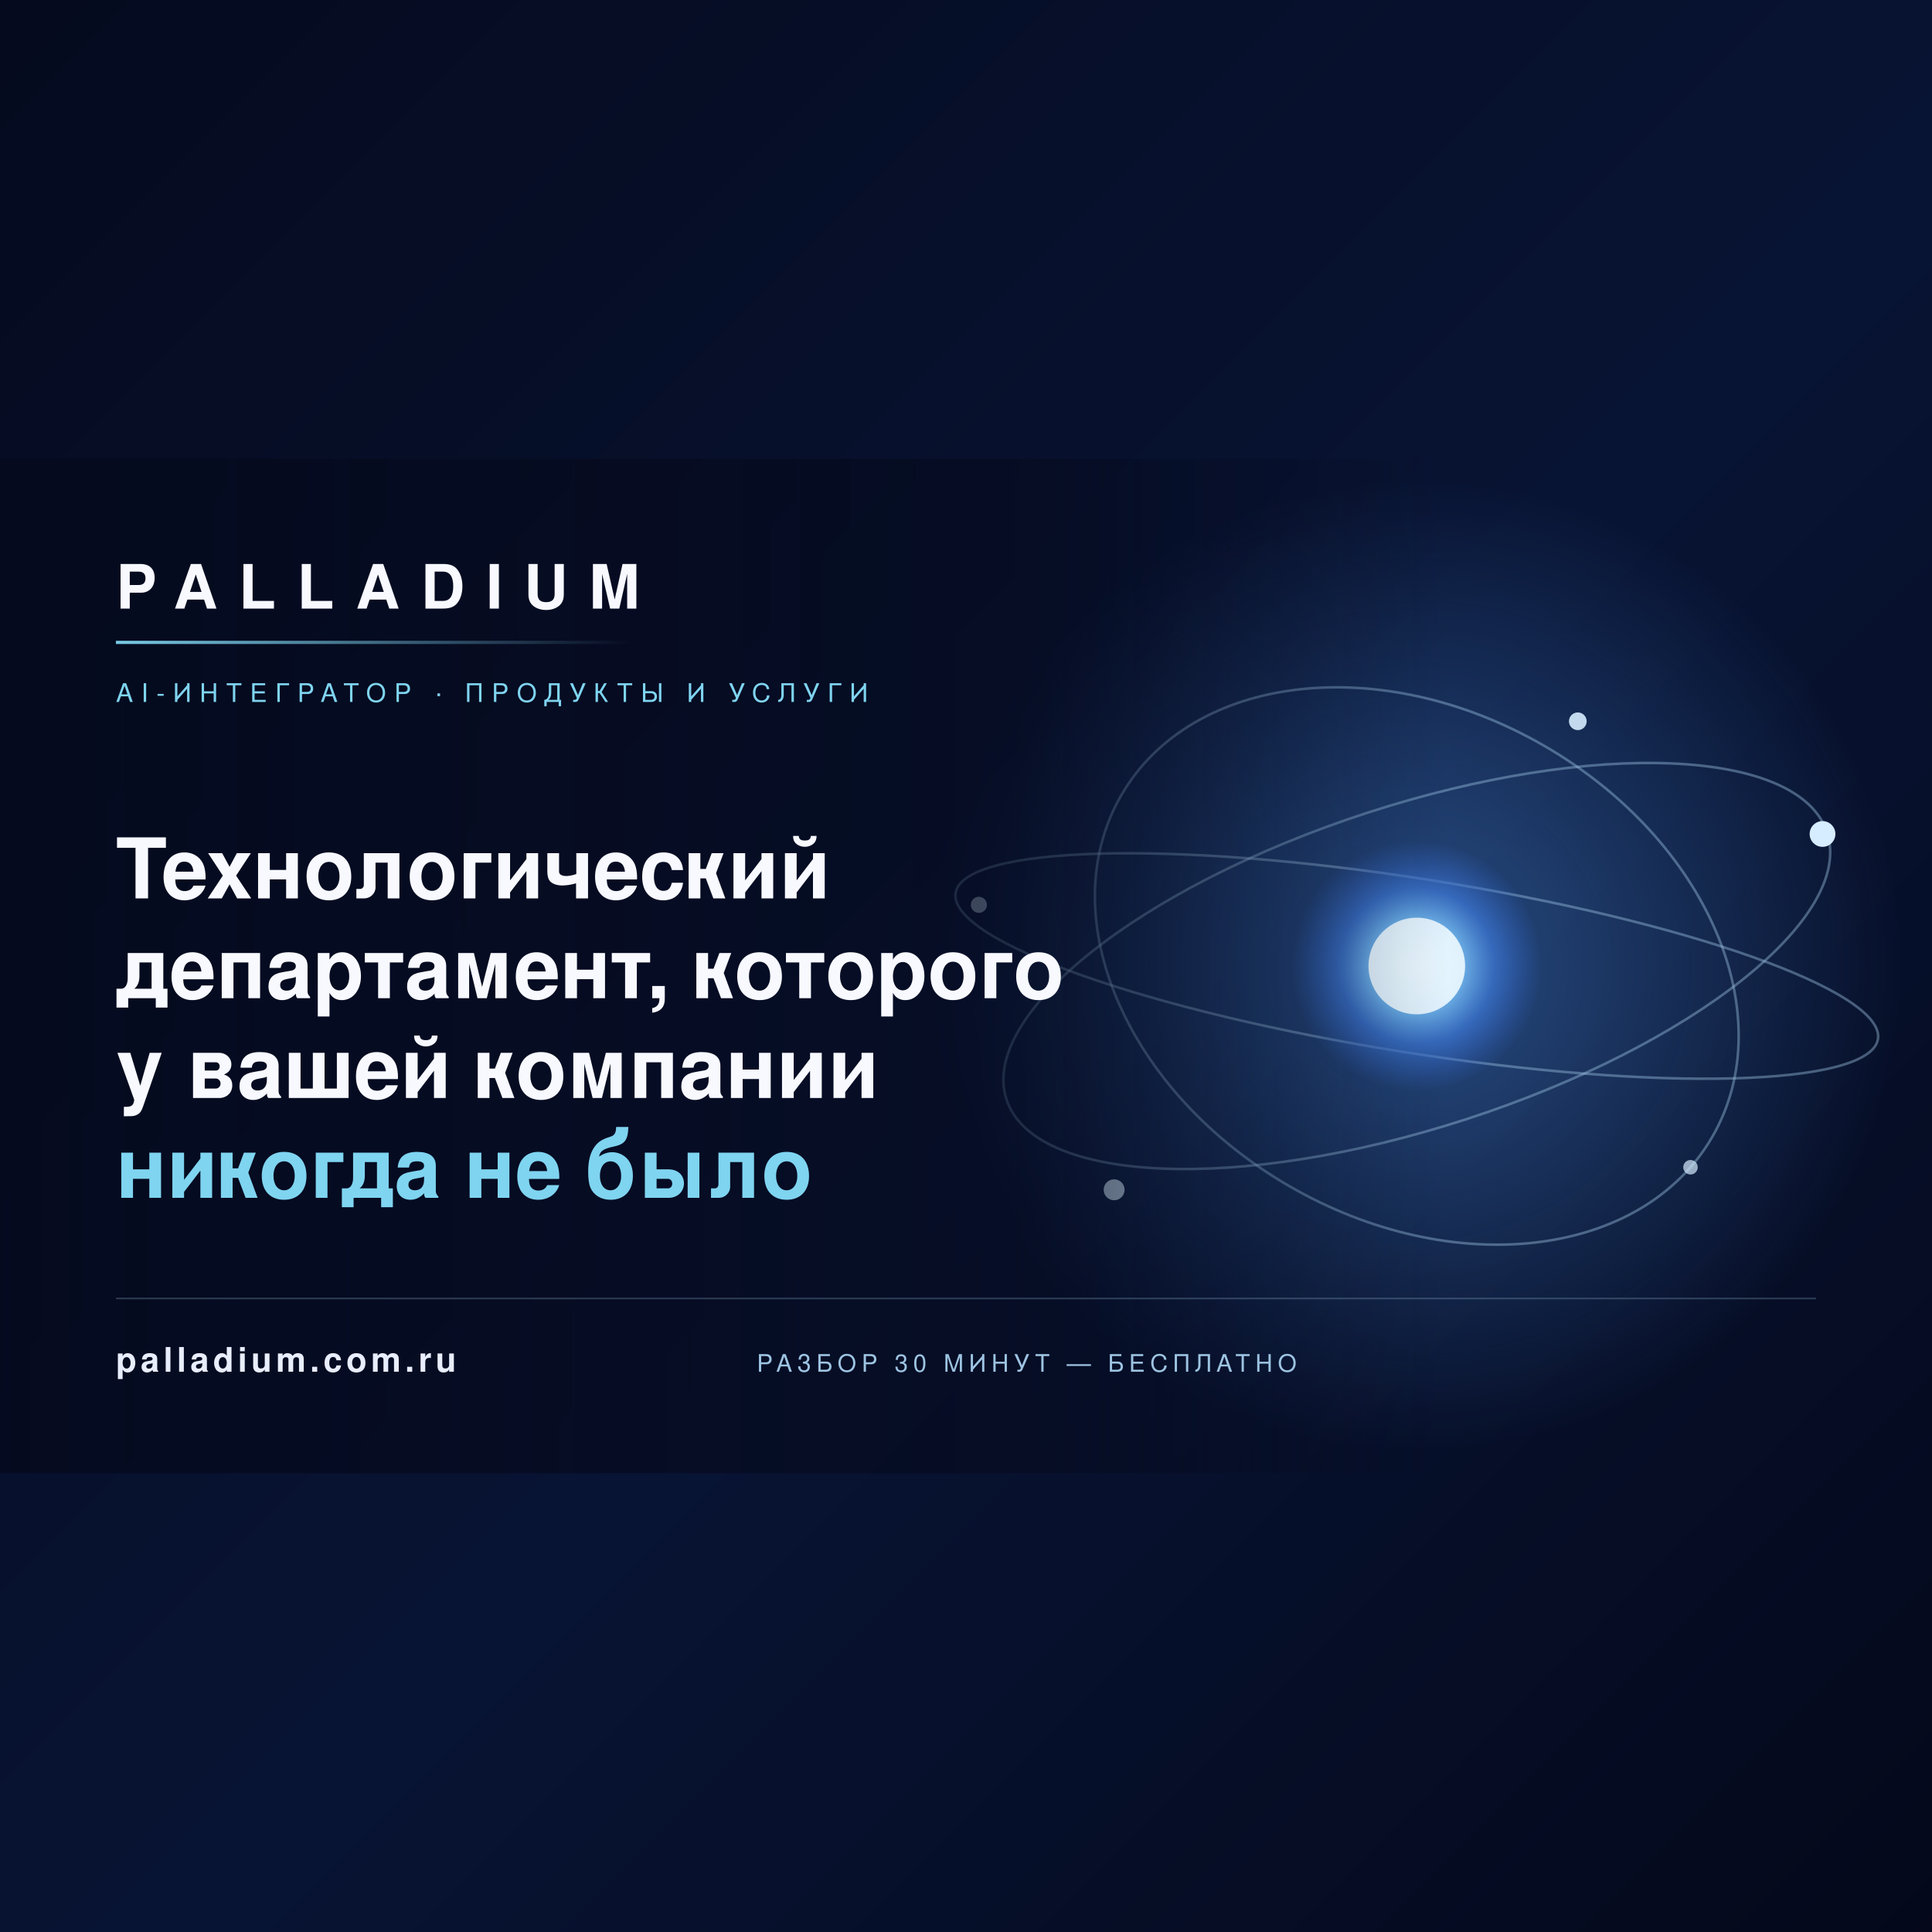
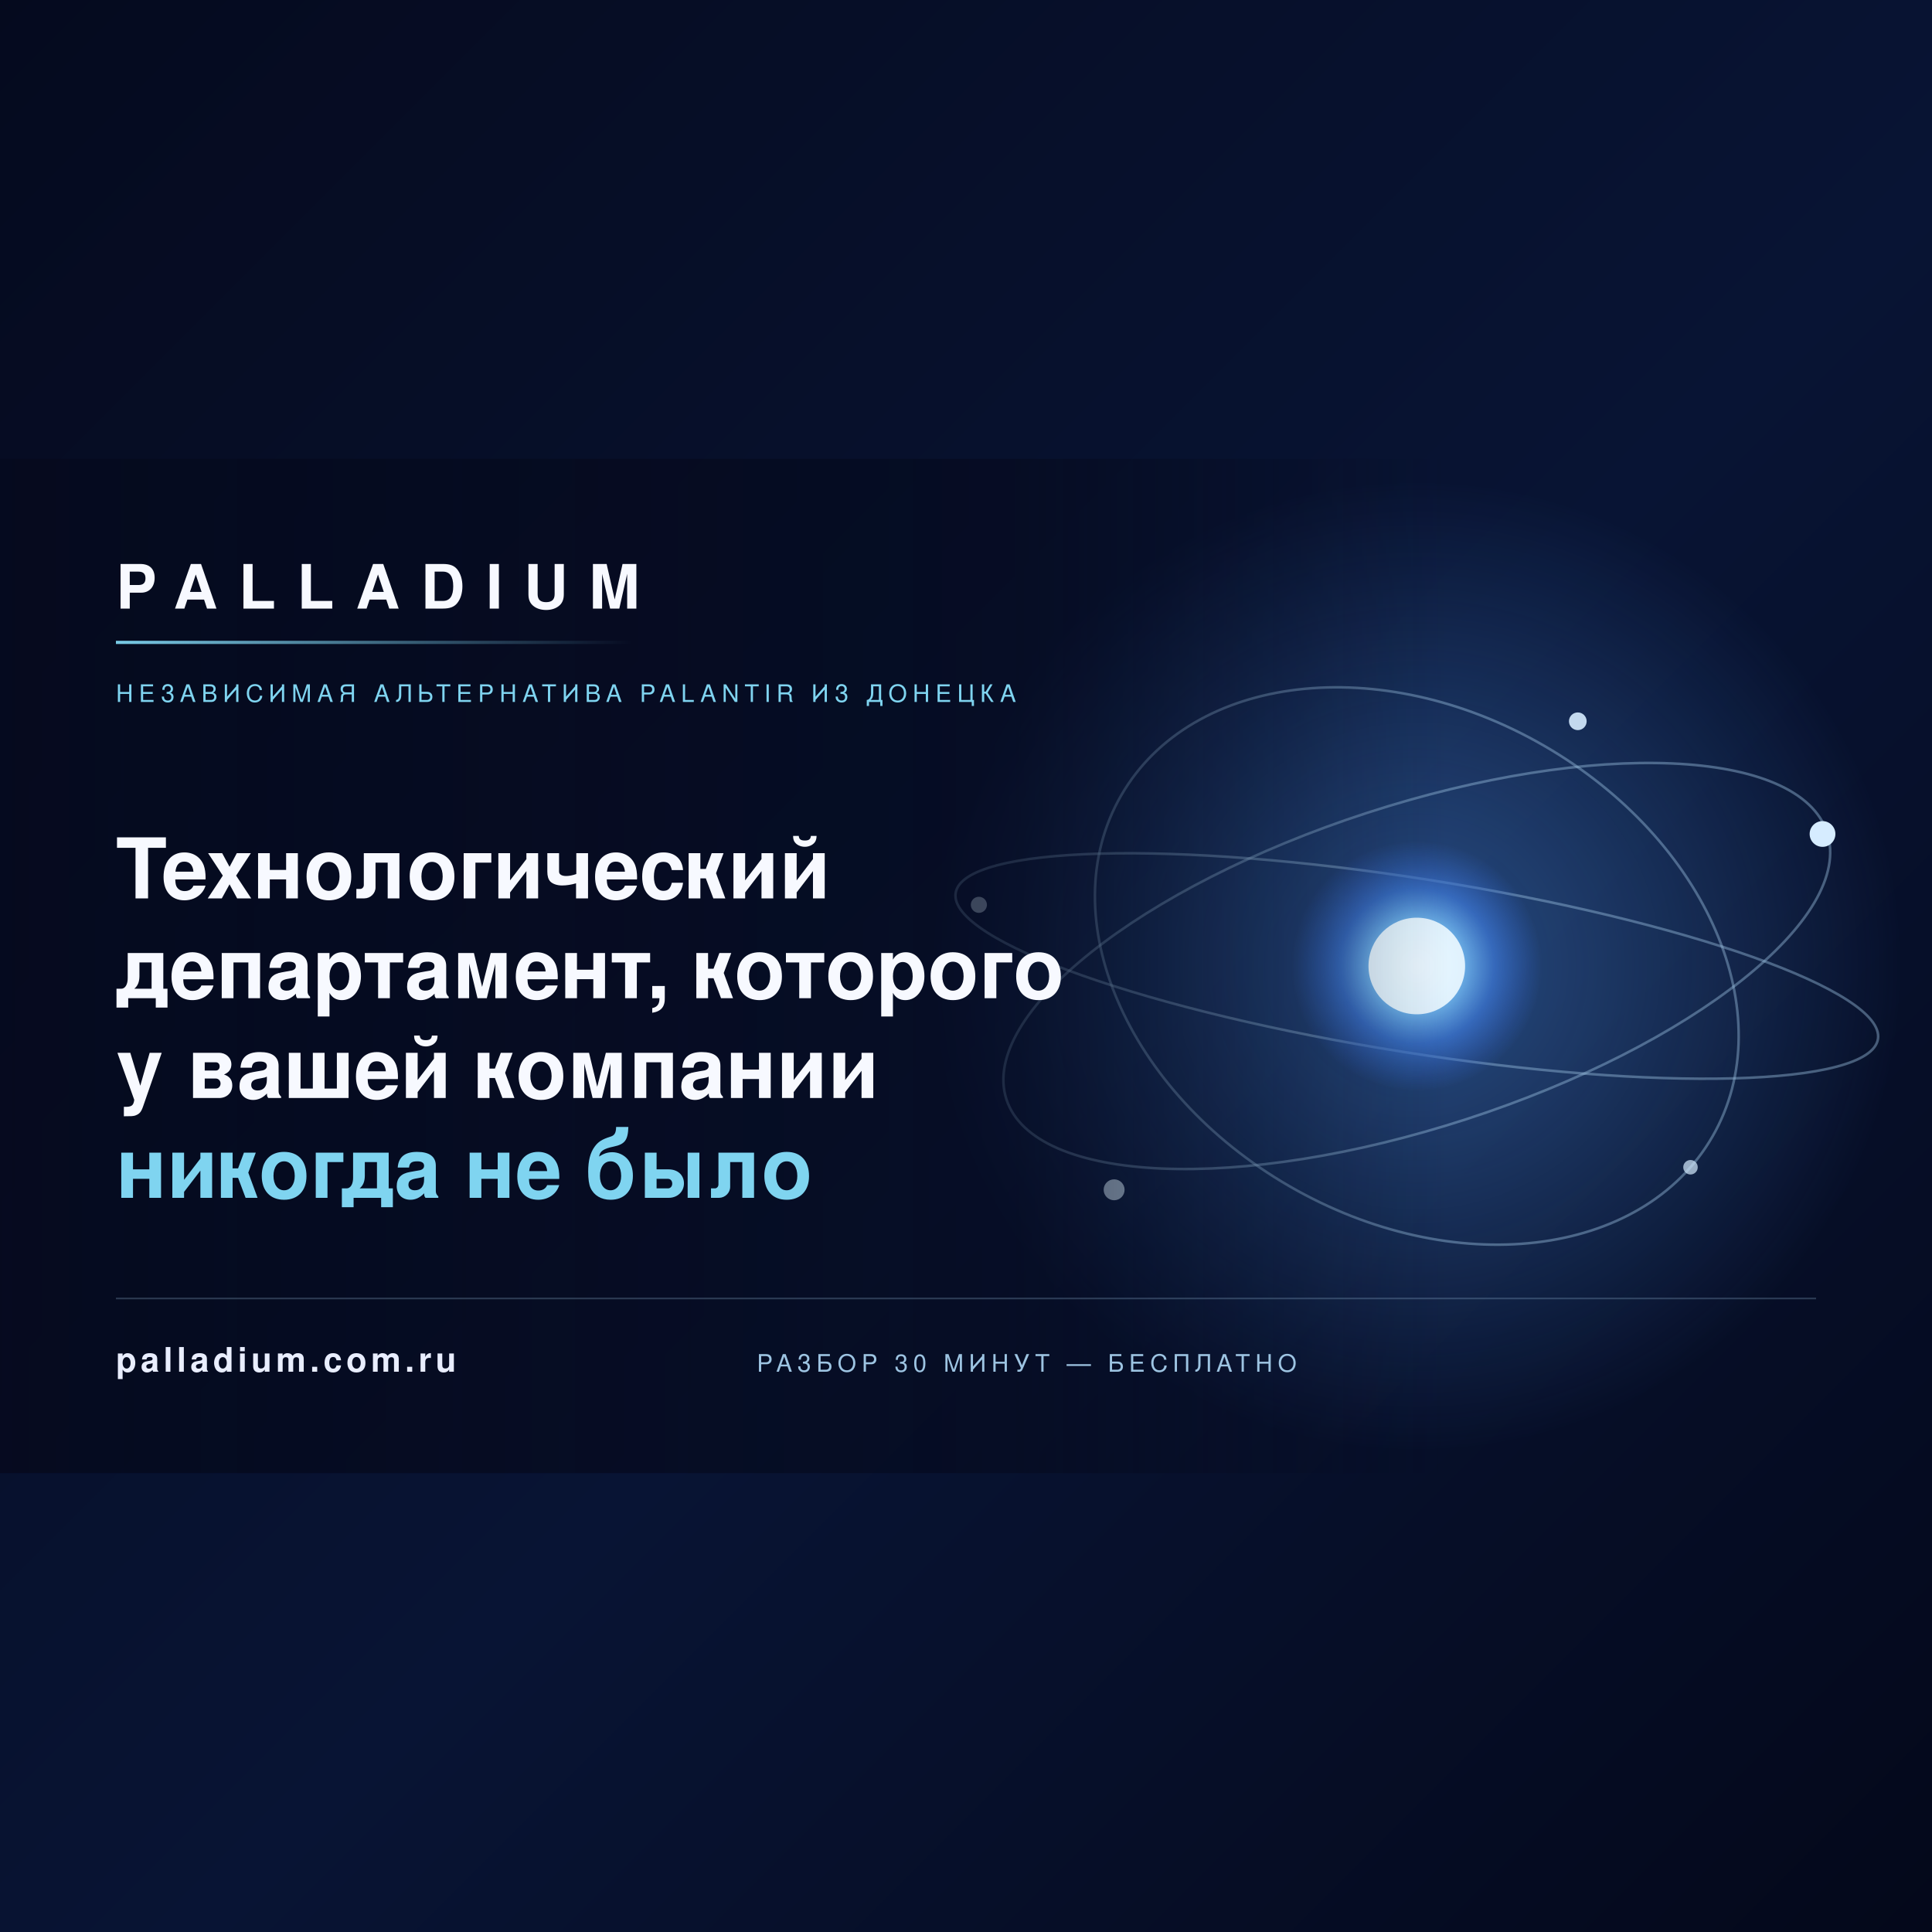
<svg xmlns="http://www.w3.org/2000/svg" width="1200" height="1200" viewBox="0 0 1200 1200">
  <defs>
    <linearGradient id="bg" x1="0" y1="0" x2="1" y2="1">
      <stop offset="0%" stop-color="#050a1e" />
      <stop offset="55%" stop-color="#081434" />
      <stop offset="100%" stop-color="#04081a" />
    </linearGradient>
    <radialGradient id="glow" cx="50%" cy="50%" r="50%">
      <stop offset="0%" stop-color="#eaf7ff" />
      <stop offset="30%" stop-color="#7cc3f0" />
      <stop offset="62%" stop-color="#3a72cc" stop-opacity=".8" />
      <stop offset="100%" stop-color="#2f5fbf" stop-opacity="0" />
    </radialGradient>
    <radialGradient id="halo" cx="50%" cy="50%" r="50%">
      <stop offset="0%" stop-color="#4a8ada" stop-opacity=".5" />
      <stop offset="100%" stop-color="#4a8ada" stop-opacity="0" />
    </radialGradient>
    <linearGradient id="rule" x1="0" y1="0" x2="1" y2="0">
      <stop offset="0%" stop-color="#7fd4f0" stop-opacity=".95" />
      <stop offset="100%" stop-color="#7fd4f0" stop-opacity="0" />
    </linearGradient>
    <linearGradient id="veil" x1="0" y1="0" x2="1" y2="0">
      <stop offset="0%" stop-color="#050a1e" stop-opacity=".92" />
      <stop offset="70%" stop-color="#050a1e" stop-opacity=".62" />
      <stop offset="100%" stop-color="#050a1e" stop-opacity="0" />
    </linearGradient>
  </defs>
  <rect width="1200" height="1200" fill="url(#bg)" />
  <g transform="translate(880,600)">
    <circle r="300" fill="url(#halo)" />
    <g fill="none" stroke="#9dc4e2" stroke-opacity=".42" stroke-width="1.6">
      <ellipse rx="268" ry="100" transform="rotate(-18)" />
      <ellipse rx="212" ry="158" transform="rotate(30)" />
      <ellipse rx="290" ry="54" transform="rotate(9)" />
    </g>
    <circle r="78" fill="url(#glow)" />
    <circle r="30" fill="#eaf7ff" opacity=".92" />
    <g fill="#d6ecff">
      <circle cx="252" cy="-82" r="8" />
      <circle cx="-188" cy="139" r="6.5" opacity=".85" />
      <circle cx="100" cy="-152" r="5.5" opacity=".9" />
      <circle cx="-272" cy="-38" r="5" opacity=".7" />
      <circle cx="170" cy="125" r="4.5" opacity=".7" />
    </g>
  </g>
  <rect x="0" y="285" width="900" height="630" fill="url(#veil)" />
  <text x="72" y="378" font-family="Helvetica Neue, Helvetica, Arial" font-size="38" font-weight="600" letter-spacing="13" fill="#f7f9ff">PALLADIUM</text>
  <rect x="72" y="398" width="320" height="2" fill="url(#rule)" />
-   <text x="72" y="436" font-family="Helvetica Neue, Helvetica, Arial" font-size="16" font-weight="500" letter-spacing="5" fill="#7fd4f0">AI-ИНТЕГРАТОР · ПРОДУКТЫ И УСЛУГИ</text>
+   <text x="72" y="436" font-family="Helvetica Neue, Helvetica, Arial" font-size="15" font-weight="500" letter-spacing="3.4" fill="#7fd4f0">НЕЗАВИСИМАЯ АЛЬТЕРНАТИВА PALANTIR ИЗ ДОНЕЦКА</text>
  <text font-family="Helvetica Neue, Helvetica, Arial" font-size="52" font-weight="700" fill="#f7f9ff">
    <tspan x="72" y="558">Технологический</tspan>
    <tspan x="72" y="620">департамент, которого</tspan>
    <tspan x="72" y="682">у вашей компании</tspan>
    <tspan x="72" y="744" fill="#7fd4f0">никогда не было</tspan>
  </text>
  <rect x="72" y="806" width="1056" height="1" fill="#9dc4e2" opacity=".26" />
  <text x="72" y="852" font-family="Helvetica Neue, Helvetica, Arial" font-size="21" font-weight="600" letter-spacing="2.5" fill="#e9eeff">palladium.com.ru</text>
  <text x="470" y="852" font-family="Helvetica Neue, Helvetica, Arial" font-size="15" font-weight="500" letter-spacing="3.2" fill="#9dc4e2">РАЗБОР 30 МИНУТ — БЕСПЛАТНО</text>
</svg>
